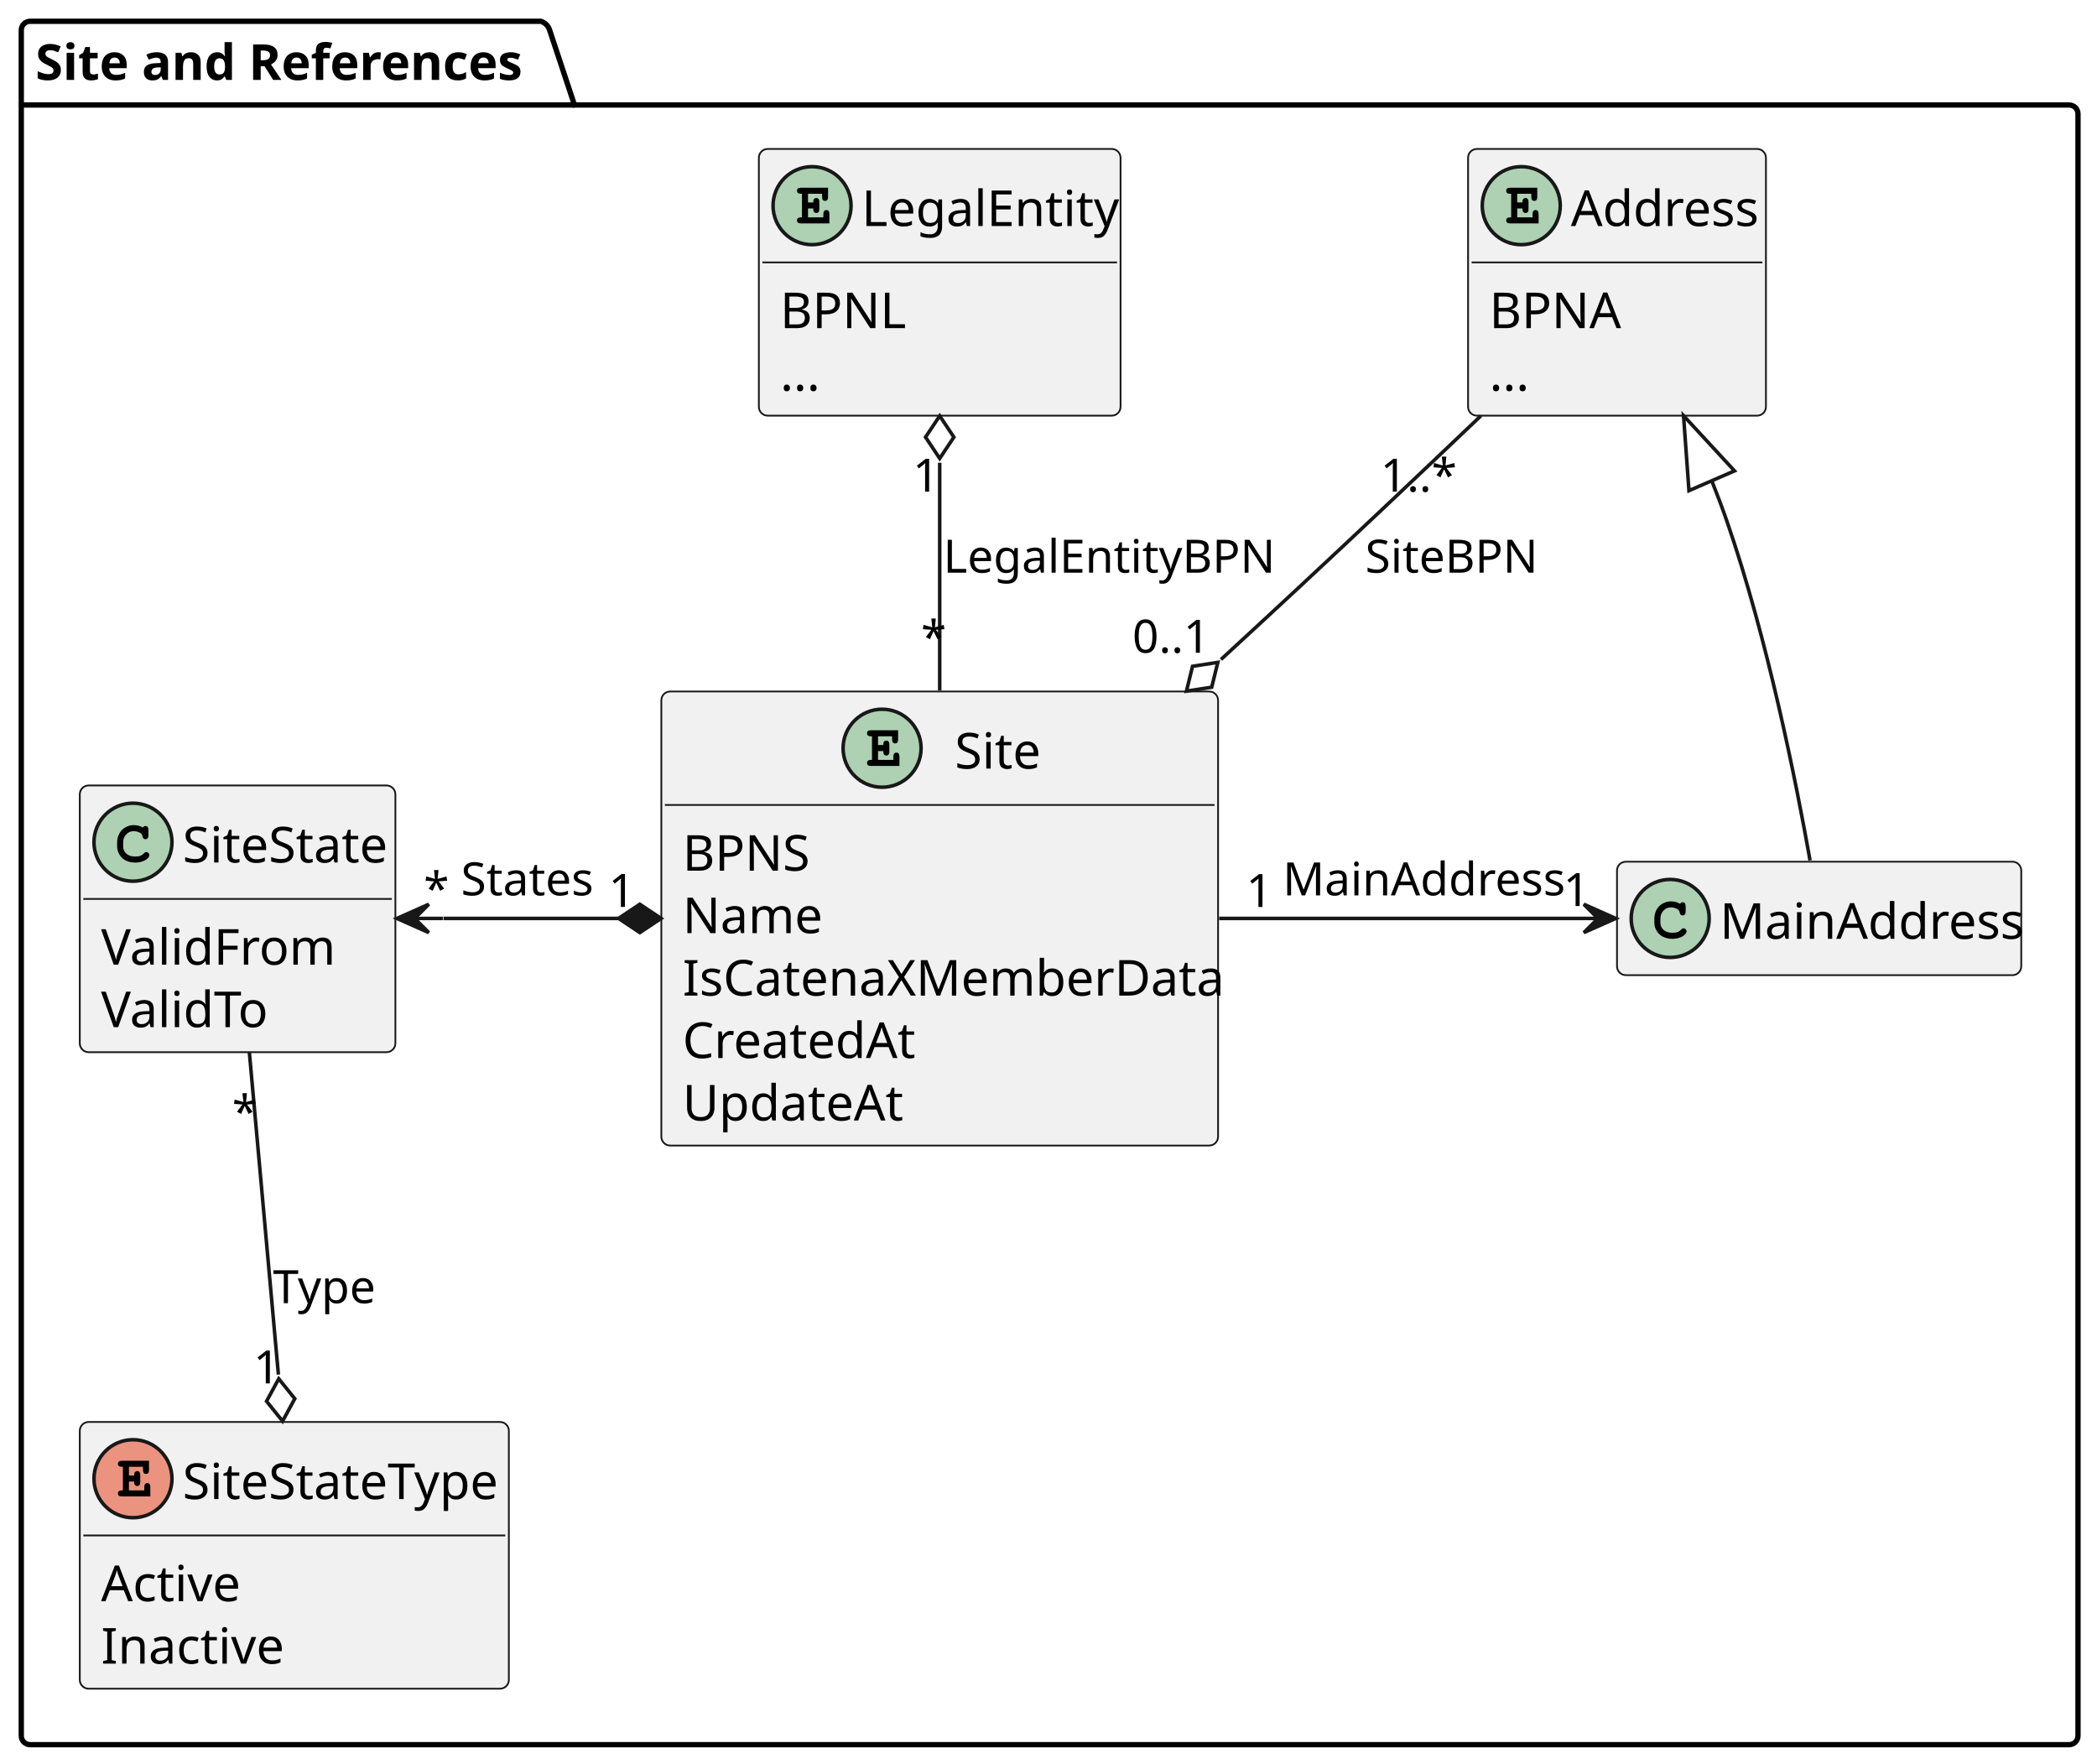
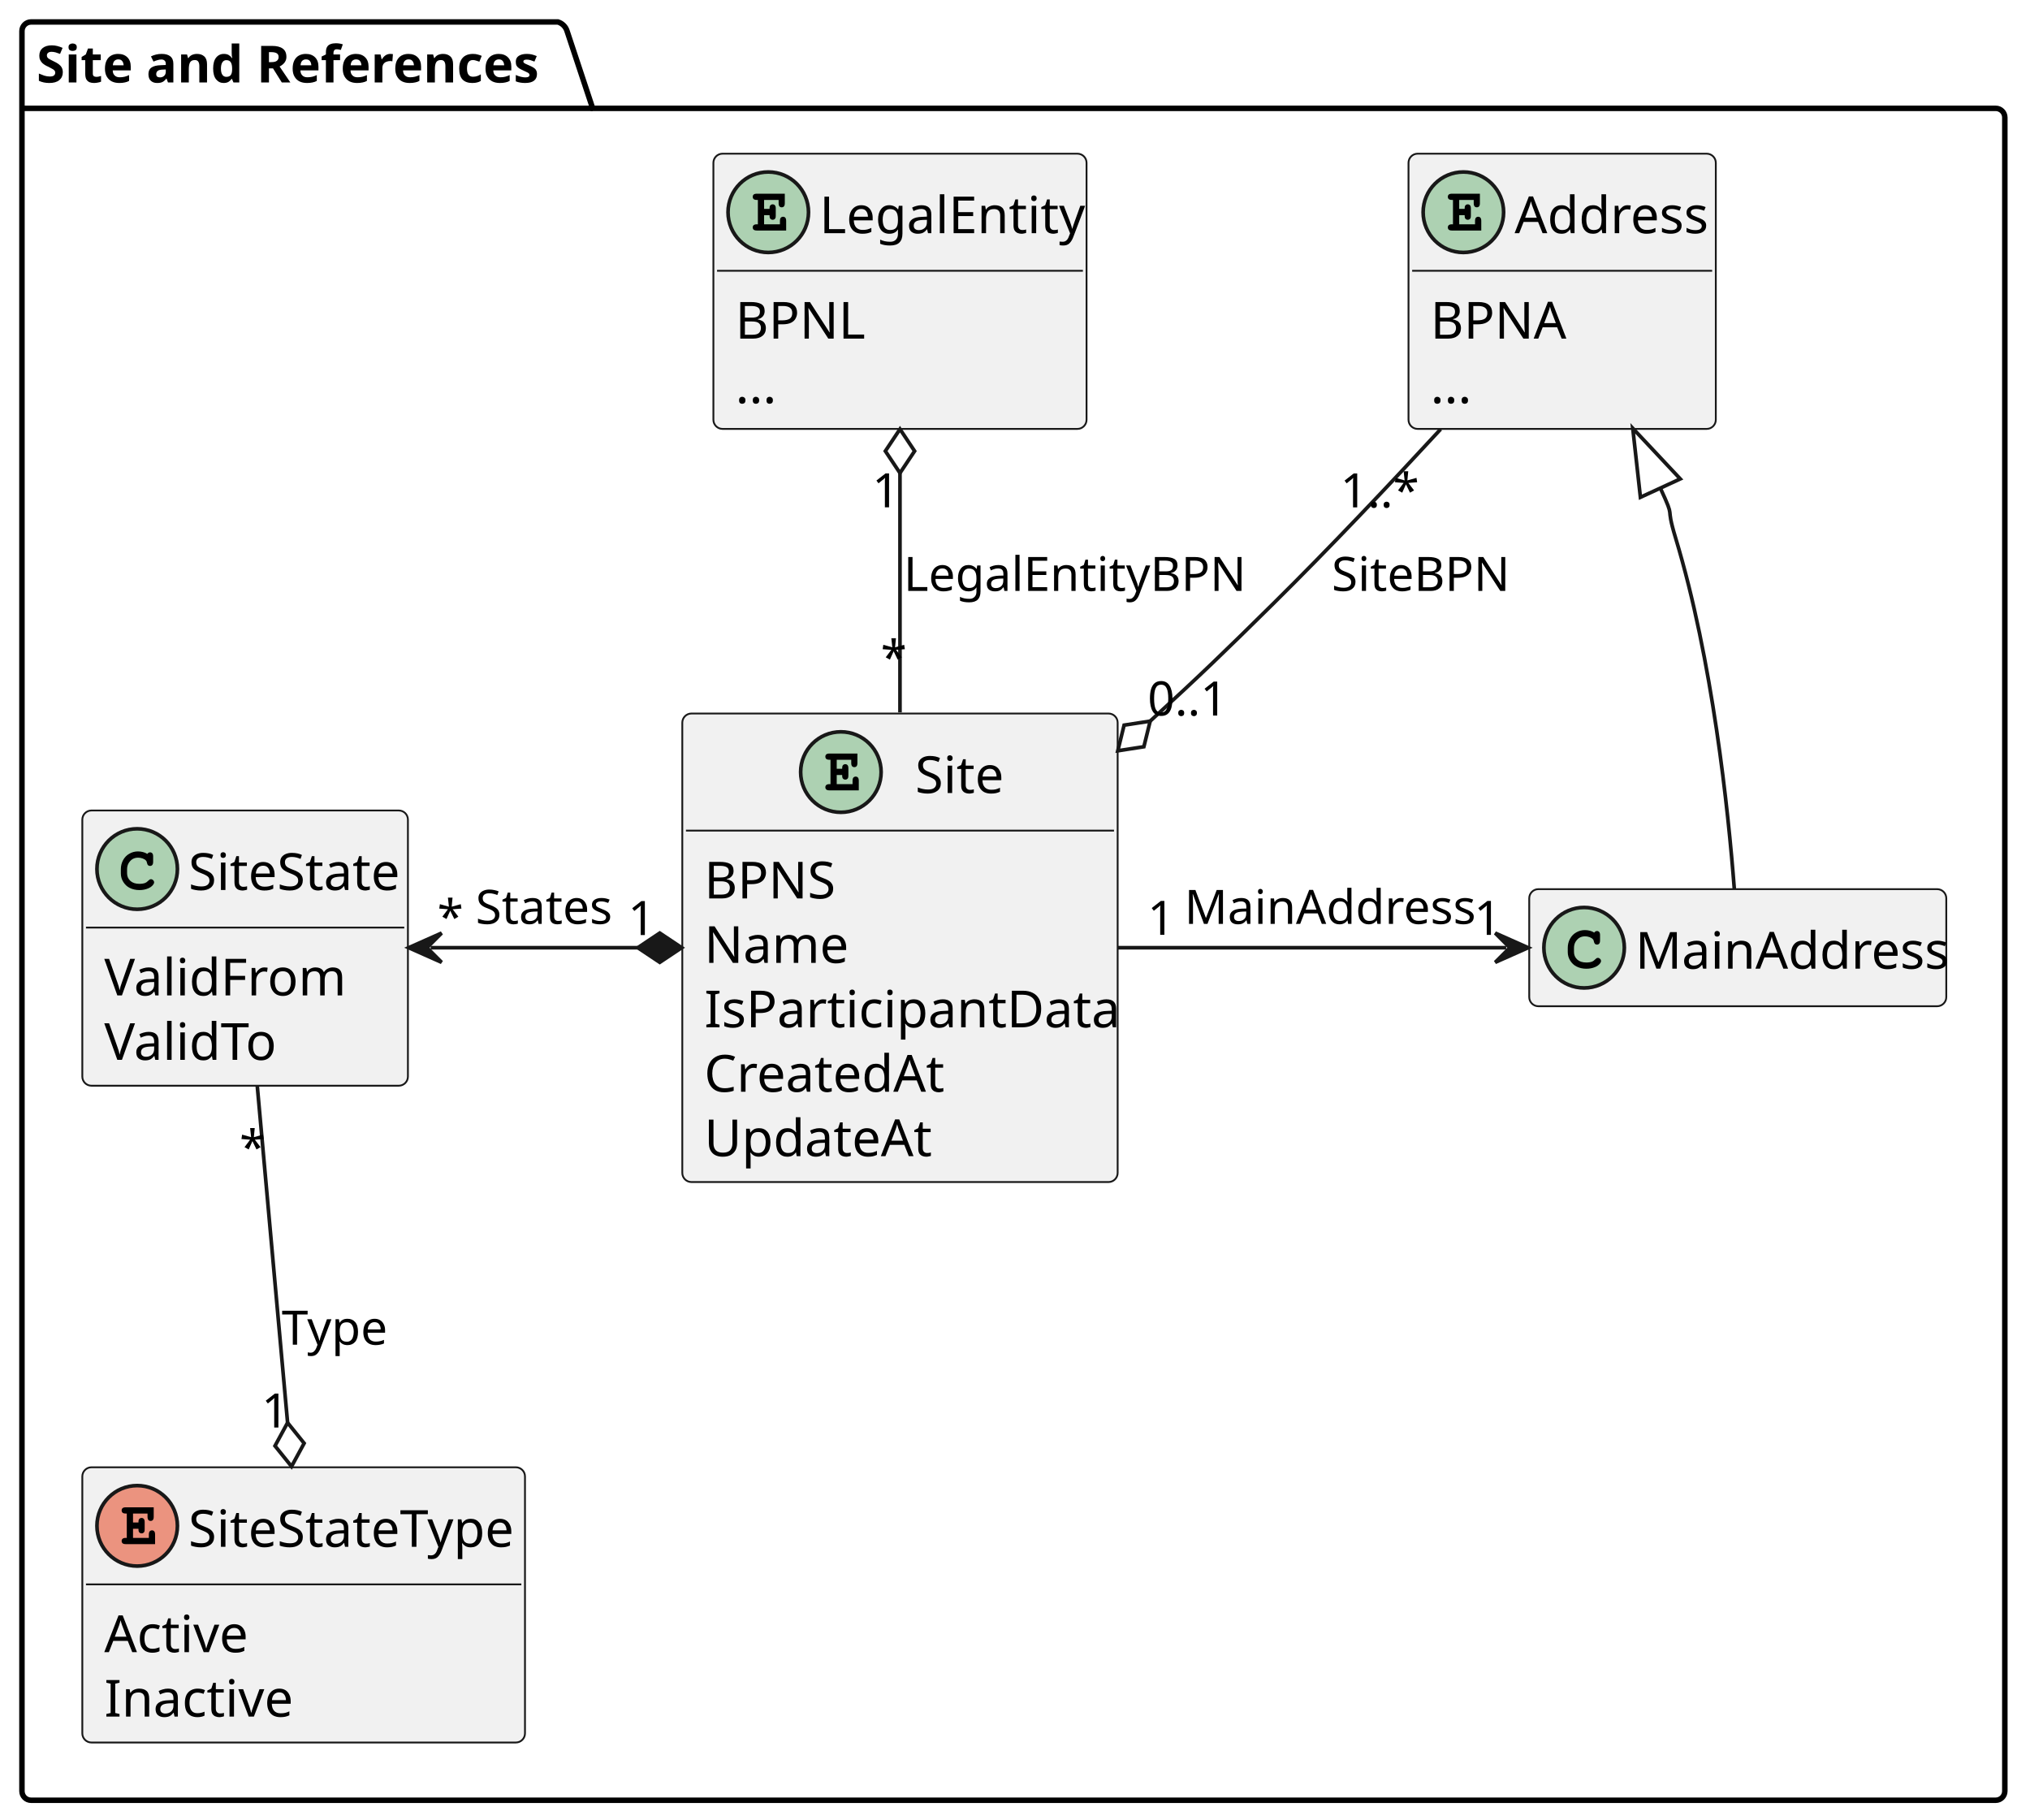
- <svg xmlns="http://www.w3.org/2000/svg" contentStyleType="text/css" height="259.896px" preserveAspectRatio="none" style="width:308px;height:259px;background:#FFFFFF;" version="1.1" viewBox="0 0 308 259" width="308.854px" zoomAndPan="magnify">
+ <svg xmlns="http://www.w3.org/2000/svg" contentStyleType="text/css" height="259.896px" preserveAspectRatio="none" style="width:289px;height:259px;background:#FFFFFF;" version="1.1" viewBox="0 0 289 259" width="289.062px" zoomAndPan="magnify">
  <defs />
  <g>
    <g id="cluster_Site and References">
-       <path d="M4.427,3.125 L79.427,3.125 A1.953,1.953 0 0 1 80.729,4.427 L84.375,15.421 L303.906,15.421 A1.302,1.302 0 0 1 305.208,16.724 L305.208,254.948 A1.302,1.302 0 0 1 303.906,256.25 L4.427,256.25 A1.302,1.302 0 0 1 3.125,254.948 L3.125,4.427 A1.302,1.302 0 0 1 4.427,3.125 " style="stroke:#000000;stroke-width:0.781;fill:none;" />
-       <line style="stroke:#000000;stroke-width:0.781;fill:none;" x1="3.125" x2="84.375" y1="15.421" y2="15.421" />
+       <path d="M4.427,3.125 L79.427,3.125 A1.953,1.953 0 0 1 80.729,4.427 L84.375,15.421 L284.115,15.421 A1.302,1.302 0 0 1 285.417,16.724 L285.417,254.948 A1.302,1.302 0 0 1 284.115,256.25 L4.427,256.25 A1.302,1.302 0 0 1 3.125,254.948 L3.125,4.427 A1.302,1.302 0 0 1 4.427,3.125 " fill="none" style="stroke:#000000;stroke-width:0.781;" />
+       <line style="stroke:#000000;stroke-width:0.781;" x1="3.125" x2="84.375" y1="15.421" y2="15.421" />
      <text fill="#000000" font-family="sans-serif" font-size="7.292" font-weight="bold" lengthAdjust="spacing" textLength="74.479" x="5.208" y="11.736">Site and References</text>
    </g>
    <g id="elem_LegalEntity">
-       <rect codeLine="5" fill="#F1F1F1" height="39.176" id="LegalEntity" rx="1.302" ry="1.302" style="stroke:#181818;stroke-width:0.26;" width="53.125" x="111.458" y="21.875" />
-       <ellipse cx="119.271" cy="30.208" fill="#ADD1B2" rx="5.729" ry="5.729" style="stroke:#181818;stroke-width:0.521;" />
-       <path d="M118.677,30.623 L118.677,31.925 L120.931,31.925 L120.931,31.445 Q120.931,31.128 121.053,30.99 Q121.183,30.851 121.379,30.851 Q121.574,30.851 121.696,30.99 Q121.818,31.128 121.818,31.445 L121.818,32.812 L117.651,32.812 Q117.326,32.812 117.188,32.69 Q117.057,32.568 117.057,32.365 Q117.057,32.17 117.196,32.047 Q117.334,31.925 117.651,31.925 L117.79,31.925 L117.79,28.459 L117.651,28.459 Q117.326,28.459 117.188,28.337 Q117.057,28.215 117.057,28.011 Q117.057,27.816 117.188,27.694 Q117.326,27.572 117.651,27.572 L121.623,27.572 L121.623,28.922 Q121.623,29.24 121.501,29.378 Q121.387,29.509 121.183,29.509 Q120.988,29.509 120.866,29.378 Q120.744,29.24 120.744,28.922 L120.744,28.459 L118.677,28.459 L118.677,29.736 L119.45,29.736 Q119.45,29.395 119.515,29.297 Q119.653,29.085 119.897,29.085 Q120.093,29.085 120.215,29.224 Q120.337,29.354 120.337,29.671 L120.337,30.697 Q120.337,30.981 120.272,31.079 Q120.133,31.283 119.897,31.283 Q119.653,31.283 119.515,31.071 Q119.45,30.973 119.45,30.623 L118.677,30.623 Z " fill="#000000" />
-       <text fill="#000000" font-family="sans-serif" font-size="7.292" lengthAdjust="spacing" textLength="36.458" x="126.562" y="33.192">LegalEntity</text>
-       <line style="stroke:#181818;stroke-width:0.26;" x1="111.979" x2="164.062" y1="38.542" y2="38.542" />
-       <text fill="#000000" font-family="sans-serif" font-size="7.292" lengthAdjust="spacing" textLength="18.229" x="114.583" y="48.194">BPNL</text>
-       <text fill="#000000" font-family="sans-serif" font-size="7.292" lengthAdjust="spacing" textLength="6.25" x="114.583" y="57.366">...</text>
+       <rect codeLine="5" fill="#F1F1F1" height="39.176" id="LegalEntity" rx="1.302" ry="1.302" style="stroke:#181818;stroke-width:0.26;" width="53.125" x="101.562" y="21.875" />
+       <ellipse cx="109.375" cy="30.208" fill="#ADD1B2" rx="5.729" ry="5.729" style="stroke:#181818;stroke-width:0.521;" />
+       <path d="M108.781,30.623 L108.781,31.925 L111.035,31.925 L111.035,31.445 Q111.035,31.128 111.157,30.99 Q111.287,30.851 111.483,30.851 Q111.678,30.851 111.8,30.99 Q111.922,31.128 111.922,31.445 L111.922,32.812 L107.755,32.812 Q107.43,32.812 107.292,32.69 Q107.162,32.568 107.162,32.365 Q107.162,32.17 107.3,32.047 Q107.438,31.925 107.755,31.925 L107.894,31.925 L107.894,28.459 L107.755,28.459 Q107.43,28.459 107.292,28.337 Q107.162,28.215 107.162,28.011 Q107.162,27.816 107.292,27.694 Q107.43,27.572 107.755,27.572 L111.727,27.572 L111.727,28.922 Q111.727,29.24 111.605,29.378 Q111.491,29.509 111.287,29.509 Q111.092,29.509 110.97,29.378 Q110.848,29.24 110.848,28.922 L110.848,28.459 L108.781,28.459 L108.781,29.736 L109.554,29.736 Q109.554,29.395 109.619,29.297 Q109.757,29.085 110.002,29.085 Q110.197,29.085 110.319,29.224 Q110.441,29.354 110.441,29.671 L110.441,30.697 Q110.441,30.981 110.376,31.079 Q110.238,31.283 110.002,31.283 Q109.757,31.283 109.619,31.071 Q109.554,30.973 109.554,30.623 L108.781,30.623 Z " fill="#000000" />
+       <text fill="#000000" font-family="sans-serif" font-size="7.292" lengthAdjust="spacing" textLength="36.458" x="116.667" y="33.192">LegalEntity</text>
+       <line style="stroke:#181818;stroke-width:0.26;" x1="102.083" x2="154.167" y1="38.542" y2="38.542" />
+       <text fill="#000000" font-family="sans-serif" font-size="7.292" lengthAdjust="spacing" textLength="18.229" x="104.688" y="48.194">BPNL</text>
+       <text fill="#000000" font-family="sans-serif" font-size="7.292" lengthAdjust="spacing" textLength="6.25" x="104.688" y="57.366">...</text>
    </g>
    <g id="elem_Site">
-       <rect codeLine="10" fill="#F1F1F1" height="66.691" id="Site" rx="1.302" ry="1.302" style="stroke:#181818;stroke-width:0.26;" width="81.771" x="97.135" y="101.562" />
-       <ellipse cx="129.557" cy="109.896" fill="#ADD1B2" rx="5.729" ry="5.729" style="stroke:#181818;stroke-width:0.521;" />
-       <path d="M128.963,110.311 L128.963,111.613 L131.217,111.613 L131.217,111.133 Q131.217,110.815 131.339,110.677 Q131.47,110.539 131.665,110.539 Q131.86,110.539 131.982,110.677 Q132.105,110.815 132.105,111.133 L132.105,112.5 L127.938,112.5 Q127.612,112.5 127.474,112.378 Q127.344,112.256 127.344,112.052 Q127.344,111.857 127.482,111.735 Q127.62,111.613 127.938,111.613 L128.076,111.613 L128.076,108.146 L127.938,108.146 Q127.612,108.146 127.474,108.024 Q127.344,107.902 127.344,107.699 Q127.344,107.503 127.474,107.381 Q127.612,107.259 127.938,107.259 L131.909,107.259 L131.909,108.61 Q131.909,108.927 131.787,109.066 Q131.673,109.196 131.47,109.196 Q131.274,109.196 131.152,109.066 Q131.03,108.927 131.03,108.61 L131.03,108.146 L128.963,108.146 L128.963,109.424 L129.736,109.424 Q129.736,109.082 129.801,108.984 Q129.94,108.773 130.184,108.773 Q130.379,108.773 130.501,108.911 Q130.623,109.041 130.623,109.359 L130.623,110.384 Q130.623,110.669 130.558,110.767 Q130.42,110.97 130.184,110.97 Q129.94,110.97 129.801,110.758 Q129.736,110.661 129.736,110.311 L128.963,110.311 Z " fill="#000000" />
-       <text fill="#000000" font-family="sans-serif" font-size="7.292" lengthAdjust="spacing" textLength="12.5" x="140.234" y="112.879">Site</text>
-       <line style="stroke:#181818;stroke-width:0.26;" x1="97.656" x2="178.385" y1="118.229" y2="118.229" />
+       <rect codeLine="10" fill="#F1F1F1" height="66.691" id="Site" rx="1.302" ry="1.302" style="stroke:#181818;stroke-width:0.26;" width="61.979" x="97.135" y="101.562" />
+       <ellipse cx="119.713" cy="109.896" fill="#ADD1B2" rx="5.729" ry="5.729" style="stroke:#181818;stroke-width:0.521;" />
+       <path d="M119.12,110.311 L119.12,111.613 L121.374,111.613 L121.374,111.133 Q121.374,110.815 121.496,110.677 Q121.626,110.539 121.821,110.539 Q122.017,110.539 122.139,110.677 Q122.261,110.815 122.261,111.133 L122.261,112.5 L118.094,112.5 Q117.769,112.5 117.63,112.378 Q117.5,112.256 117.5,112.052 Q117.5,111.857 117.638,111.735 Q117.777,111.613 118.094,111.613 L118.232,111.613 L118.232,108.146 L118.094,108.146 Q117.769,108.146 117.63,108.024 Q117.5,107.902 117.5,107.699 Q117.5,107.503 117.63,107.381 Q117.769,107.259 118.094,107.259 L122.065,107.259 L122.065,108.61 Q122.065,108.927 121.943,109.066 Q121.829,109.196 121.626,109.196 Q121.431,109.196 121.309,109.066 Q121.186,108.927 121.186,108.61 L121.186,108.146 L119.12,108.146 L119.12,109.424 L119.893,109.424 Q119.893,109.082 119.958,108.984 Q120.096,108.773 120.34,108.773 Q120.535,108.773 120.658,108.911 Q120.78,109.041 120.78,109.359 L120.78,110.384 Q120.78,110.669 120.715,110.767 Q120.576,110.97 120.34,110.97 Q120.096,110.97 119.958,110.758 Q119.893,110.661 119.893,110.311 L119.12,110.311 Z " fill="#000000" />
+       <text fill="#000000" font-family="sans-serif" font-size="7.292" lengthAdjust="spacing" textLength="12.5" x="130.286" y="112.879">Site</text>
+       <line style="stroke:#181818;stroke-width:0.26;" x1="97.656" x2="158.594" y1="118.229" y2="118.229" />
      <text fill="#000000" font-family="sans-serif" font-size="7.292" lengthAdjust="spacing" textLength="18.75" x="100.26" y="127.882">BPNS</text>
      <text fill="#000000" font-family="sans-serif" font-size="7.292" lengthAdjust="spacing" textLength="18.75" x="100.26" y="137.053">Name</text>
-       <text fill="#000000" font-family="sans-serif" font-size="7.292" lengthAdjust="spacing" textLength="75.521" x="100.26" y="146.225">IsCatenaXMemberData</text>
+       <text fill="#000000" font-family="sans-serif" font-size="7.292" lengthAdjust="spacing" textLength="55.729" x="100.26" y="146.225">IsParticipantData</text>
      <text fill="#000000" font-family="sans-serif" font-size="7.292" lengthAdjust="spacing" textLength="33.333" x="100.26" y="155.397">CreatedAt</text>
      <text fill="#000000" font-family="sans-serif" font-size="7.292" lengthAdjust="spacing" textLength="30.208" x="100.26" y="164.568">UpdateAt</text>
    </g>
    <g id="elem_Address">
-       <rect codeLine="18" fill="#F1F1F1" height="39.176" id="Address" rx="1.302" ry="1.302" style="stroke:#181818;stroke-width:0.26;" width="43.75" x="215.625" y="21.875" />
-       <ellipse cx="223.438" cy="30.208" fill="#ADD1B2" rx="5.729" ry="5.729" style="stroke:#181818;stroke-width:0.521;" />
-       <path d="M222.843,30.623 L222.843,31.925 L225.098,31.925 L225.098,31.445 Q225.098,31.128 225.22,30.99 Q225.35,30.851 225.545,30.851 Q225.741,30.851 225.863,30.99 Q225.985,31.128 225.985,31.445 L225.985,32.812 L221.818,32.812 Q221.493,32.812 221.354,32.69 Q221.224,32.568 221.224,32.365 Q221.224,32.17 221.362,32.047 Q221.501,31.925 221.818,31.925 L221.956,31.925 L221.956,28.459 L221.818,28.459 Q221.493,28.459 221.354,28.337 Q221.224,28.215 221.224,28.011 Q221.224,27.816 221.354,27.694 Q221.493,27.572 221.818,27.572 L225.789,27.572 L225.789,28.922 Q225.789,29.24 225.667,29.378 Q225.553,29.509 225.35,29.509 Q225.155,29.509 225.033,29.378 Q224.911,29.24 224.911,28.922 L224.911,28.459 L222.843,28.459 L222.843,29.736 L223.617,29.736 Q223.617,29.395 223.682,29.297 Q223.82,29.085 224.064,29.085 Q224.259,29.085 224.381,29.224 Q224.504,29.354 224.504,29.671 L224.504,30.697 Q224.504,30.981 224.439,31.079 Q224.3,31.283 224.064,31.283 Q223.82,31.283 223.682,31.071 Q223.617,30.973 223.617,30.623 L222.843,30.623 Z " fill="#000000" />
-       <text fill="#000000" font-family="sans-serif" font-size="7.292" lengthAdjust="spacing" textLength="27.083" x="230.729" y="33.192">Address</text>
-       <line style="stroke:#181818;stroke-width:0.26;" x1="216.146" x2="258.854" y1="38.542" y2="38.542" />
-       <text fill="#000000" font-family="sans-serif" font-size="7.292" lengthAdjust="spacing" textLength="18.75" x="218.75" y="48.194">BPNA</text>
-       <text fill="#000000" font-family="sans-serif" font-size="7.292" lengthAdjust="spacing" textLength="6.25" x="218.75" y="57.366">...</text>
+       <rect codeLine="18" fill="#F1F1F1" height="39.176" id="Address" rx="1.302" ry="1.302" style="stroke:#181818;stroke-width:0.26;" width="43.75" x="200.521" y="21.875" />
+       <ellipse cx="208.333" cy="30.208" fill="#ADD1B2" rx="5.729" ry="5.729" style="stroke:#181818;stroke-width:0.521;" />
+       <path d="M207.739,30.623 L207.739,31.925 L209.994,31.925 L209.994,31.445 Q209.994,31.128 210.116,30.99 Q210.246,30.851 210.441,30.851 Q210.636,30.851 210.758,30.99 Q210.881,31.128 210.881,31.445 L210.881,32.812 L206.714,32.812 Q206.388,32.812 206.25,32.69 Q206.12,32.568 206.12,32.365 Q206.12,32.17 206.258,32.047 Q206.397,31.925 206.714,31.925 L206.852,31.925 L206.852,28.459 L206.714,28.459 Q206.388,28.459 206.25,28.337 Q206.12,28.215 206.12,28.011 Q206.12,27.816 206.25,27.694 Q206.388,27.572 206.714,27.572 L210.685,27.572 L210.685,28.922 Q210.685,29.24 210.563,29.378 Q210.449,29.509 210.246,29.509 Q210.05,29.509 209.928,29.378 Q209.806,29.24 209.806,28.922 L209.806,28.459 L207.739,28.459 L207.739,29.736 L208.512,29.736 Q208.512,29.395 208.577,29.297 Q208.716,29.085 208.96,29.085 Q209.155,29.085 209.277,29.224 Q209.399,29.354 209.399,29.671 L209.399,30.697 Q209.399,30.981 209.334,31.079 Q209.196,31.283 208.96,31.283 Q208.716,31.283 208.577,31.071 Q208.512,30.973 208.512,30.623 L207.739,30.623 Z " fill="#000000" />
+       <text fill="#000000" font-family="sans-serif" font-size="7.292" lengthAdjust="spacing" textLength="27.083" x="215.625" y="33.192">Address</text>
+       <line style="stroke:#181818;stroke-width:0.26;" x1="201.042" x2="243.75" y1="38.542" y2="38.542" />
+       <text fill="#000000" font-family="sans-serif" font-size="7.292" lengthAdjust="spacing" textLength="18.75" x="203.646" y="48.194">BPNA</text>
+       <text fill="#000000" font-family="sans-serif" font-size="7.292" lengthAdjust="spacing" textLength="6.25" x="203.646" y="57.366">...</text>
    </g>
    <g id="elem_SiteState">
      <rect codeLine="23" fill="#F1F1F1" height="39.176" id="SiteState" rx="1.302" ry="1.302" style="stroke:#181818;stroke-width:0.26;" width="46.354" x="11.719" y="115.365" />
      <ellipse cx="19.531" cy="123.698" fill="#ADD1B2" rx="5.729" ry="5.729" style="stroke:#181818;stroke-width:0.521;" />
      <path d="M20.972,121.549 Q21.053,121.436 21.151,121.379 Q21.248,121.322 21.362,121.322 Q21.558,121.322 21.68,121.46 Q21.802,121.59 21.802,121.908 L21.802,122.664 Q21.802,122.982 21.68,123.12 Q21.558,123.258 21.362,123.258 Q21.183,123.258 21.078,123.153 Q20.972,123.055 20.915,122.787 Q20.89,122.599 20.793,122.502 Q20.622,122.306 20.304,122.192 Q19.987,122.079 19.662,122.079 Q19.263,122.079 18.929,122.249 Q18.604,122.42 18.343,122.811 Q18.091,123.201 18.091,123.739 L18.091,124.308 Q18.091,124.951 18.555,125.382 Q19.019,125.806 19.849,125.806 Q20.337,125.806 20.679,125.675 Q20.882,125.594 21.102,125.366 Q21.24,125.228 21.314,125.187 Q21.395,125.147 21.501,125.147 Q21.672,125.147 21.802,125.285 Q21.94,125.415 21.94,125.594 Q21.94,125.773 21.761,125.985 Q21.501,126.286 21.086,126.457 Q20.524,126.693 19.849,126.693 Q19.059,126.693 18.433,126.367 Q17.92,126.107 17.562,125.553 Q17.204,124.992 17.204,124.325 L17.204,123.722 Q17.204,123.031 17.521,122.436 Q17.847,121.834 18.416,121.517 Q18.986,121.191 19.629,121.191 Q20.011,121.191 20.345,121.281 Q20.687,121.362 20.972,121.549 Z " fill="#000000" />
      <text fill="#000000" font-family="sans-serif" font-size="7.292" lengthAdjust="spacing" textLength="29.688" x="26.823" y="126.681">SiteState</text>
      <line style="stroke:#181818;stroke-width:0.26;" x1="12.24" x2="57.552" y1="132.031" y2="132.031" />
      <text fill="#000000" font-family="sans-serif" font-size="7.292" lengthAdjust="spacing" textLength="33.333" x="14.844" y="141.684">ValidFrom</text>
      <text fill="#000000" font-family="sans-serif" font-size="7.292" lengthAdjust="spacing" textLength="25" x="14.844" y="150.856">ValidTo</text>
    </g>
    <g id="elem_SiteStateType">
      <rect codeLine="28" fill="#F1F1F1" height="39.176" id="SiteStateType" rx="1.302" ry="1.302" style="stroke:#181818;stroke-width:0.26;" width="63.021" x="11.719" y="208.854" />
      <ellipse cx="19.531" cy="217.188" fill="#EB937F" rx="5.729" ry="5.729" style="stroke:#181818;stroke-width:0.521;" />
      <path d="M18.937,217.602 L18.937,218.905 L21.191,218.905 L21.191,218.424 Q21.191,218.107 21.314,217.969 Q21.444,217.83 21.639,217.83 Q21.834,217.83 21.956,217.969 Q22.078,218.107 22.078,218.424 L22.078,219.792 L17.912,219.792 Q17.586,219.792 17.448,219.67 Q17.318,219.548 17.318,219.344 Q17.318,219.149 17.456,219.027 Q17.594,218.905 17.912,218.905 L18.05,218.905 L18.05,215.438 L17.912,215.438 Q17.586,215.438 17.448,215.316 Q17.318,215.194 17.318,214.99 Q17.318,214.795 17.448,214.673 Q17.586,214.551 17.912,214.551 L21.883,214.551 L21.883,215.902 Q21.883,216.219 21.761,216.357 Q21.647,216.488 21.444,216.488 Q21.248,216.488 21.126,216.357 Q21.004,216.219 21.004,215.902 L21.004,215.438 L18.937,215.438 L18.937,216.715 L19.71,216.715 Q19.71,216.374 19.775,216.276 Q19.914,216.065 20.158,216.065 Q20.353,216.065 20.475,216.203 Q20.597,216.333 20.597,216.65 L20.597,217.676 Q20.597,217.961 20.532,218.058 Q20.394,218.262 20.158,218.262 Q19.914,218.262 19.775,218.05 Q19.71,217.952 19.71,217.602 L18.937,217.602 Z " fill="#000000" />
      <text fill="#000000" font-family="sans-serif" font-size="7.292" lengthAdjust="spacing" textLength="46.354" x="26.823" y="220.171">SiteStateType</text>
      <line style="stroke:#181818;stroke-width:0.26;" x1="12.24" x2="74.219" y1="225.521" y2="225.521" />
      <text fill="#000000" font-family="sans-serif" font-size="7.292" lengthAdjust="spacing" textLength="19.792" x="14.844" y="235.173">Active</text>
      <text fill="#000000" font-family="sans-serif" font-size="7.292" lengthAdjust="spacing" textLength="25" x="14.844" y="244.345">Inactive</text>
    </g>
    <g id="elem_MainAddress">
-       <rect codeLine="33" fill="#F1F1F1" height="16.667" id="MainAddress" rx="1.302" ry="1.302" style="stroke:#181818;stroke-width:0.26;" width="59.375" x="237.5" y="126.562" />
-       <ellipse cx="245.312" cy="134.896" fill="#ADD1B2" rx="5.729" ry="5.729" style="stroke:#181818;stroke-width:0.521;" />
-       <path d="M246.753,132.747 Q246.834,132.633 246.932,132.577 Q247.03,132.519 247.144,132.519 Q247.339,132.519 247.461,132.658 Q247.583,132.788 247.583,133.106 L247.583,133.862 Q247.583,134.18 247.461,134.318 Q247.339,134.456 247.144,134.456 Q246.964,134.456 246.859,134.351 Q246.753,134.253 246.696,133.984 Q246.672,133.797 246.574,133.7 Q246.403,133.504 246.086,133.39 Q245.768,133.276 245.443,133.276 Q245.044,133.276 244.71,133.447 Q244.385,133.618 244.124,134.009 Q243.872,134.399 243.872,134.936 L243.872,135.506 Q243.872,136.149 244.336,136.58 Q244.8,137.004 245.63,137.004 Q246.118,137.004 246.46,136.873 Q246.663,136.792 246.883,136.564 Q247.022,136.426 247.095,136.385 Q247.176,136.344 247.282,136.344 Q247.453,136.344 247.583,136.483 Q247.721,136.613 247.721,136.792 Q247.721,136.971 247.542,137.183 Q247.282,137.484 246.867,137.655 Q246.305,137.891 245.63,137.891 Q244.84,137.891 244.214,137.565 Q243.701,137.305 243.343,136.751 Q242.985,136.19 242.985,135.523 L242.985,134.92 Q242.985,134.228 243.302,133.634 Q243.628,133.032 244.198,132.715 Q244.767,132.389 245.41,132.389 Q245.793,132.389 246.126,132.479 Q246.468,132.56 246.753,132.747 Z " fill="#000000" />
-       <text fill="#000000" font-family="sans-serif" font-size="7.292" lengthAdjust="spacing" textLength="42.708" x="252.604" y="137.879">MainAddress</text>
+       <rect codeLine="33" fill="#F1F1F1" height="16.667" id="MainAddress" rx="1.302" ry="1.302" style="stroke:#181818;stroke-width:0.26;" width="59.375" x="217.708" y="126.562" />
+       <ellipse cx="225.521" cy="134.896" fill="#ADD1B2" rx="5.729" ry="5.729" style="stroke:#181818;stroke-width:0.521;" />
+       <path d="M226.961,132.747 Q227.043,132.633 227.14,132.577 Q227.238,132.519 227.352,132.519 Q227.547,132.519 227.669,132.658 Q227.791,132.788 227.791,133.106 L227.791,133.862 Q227.791,134.18 227.669,134.318 Q227.547,134.456 227.352,134.456 Q227.173,134.456 227.067,134.351 Q226.961,134.253 226.904,133.984 Q226.88,133.797 226.782,133.7 Q226.611,133.504 226.294,133.39 Q225.977,133.276 225.651,133.276 Q225.252,133.276 224.919,133.447 Q224.593,133.618 224.333,134.009 Q224.08,134.399 224.08,134.936 L224.08,135.506 Q224.08,136.149 224.544,136.58 Q225.008,137.004 225.838,137.004 Q226.327,137.004 226.668,136.873 Q226.872,136.792 227.091,136.564 Q227.23,136.426 227.303,136.385 Q227.384,136.344 227.49,136.344 Q227.661,136.344 227.791,136.483 Q227.93,136.613 227.93,136.792 Q227.93,136.971 227.751,137.183 Q227.49,137.484 227.075,137.655 Q226.514,137.891 225.838,137.891 Q225.049,137.891 224.422,137.565 Q223.91,137.305 223.551,136.751 Q223.193,136.19 223.193,135.523 L223.193,134.92 Q223.193,134.228 223.511,133.634 Q223.836,133.032 224.406,132.715 Q224.976,132.389 225.619,132.389 Q226.001,132.389 226.335,132.479 Q226.676,132.56 226.961,132.747 Z " fill="#000000" />
+       <text fill="#000000" font-family="sans-serif" font-size="7.292" lengthAdjust="spacing" textLength="42.708" x="232.812" y="137.879">MainAddress</text>
    </g>
    <g id="link_LegalEntity_Site">
-       <path codeLine="59" d="M138.021,67.963 C138.021,78.349 138.021,90.422 138.021,101.401 " fill="none" id="LegalEntity-backto-Site" style="stroke:#181818;stroke-width:0.521;" />
-       <polygon fill="none" points="138.021,61.083,135.938,64.208,138.021,67.333,140.104,64.208,138.021,61.083" style="stroke:#181818;stroke-width:0.521;" />
-       <text fill="#000000" font-family="sans-serif" font-size="6.771" lengthAdjust="spacing" textLength="47.917" x="138.542" y="84.112">LegalEntityBPN</text>
-       <text fill="#000000" font-family="sans-serif" font-size="6.771" lengthAdjust="spacing" textLength="3.646" x="134.062" y="72.216">1</text>
-       <text fill="#000000" font-family="sans-serif" font-size="6.771" lengthAdjust="spacing" textLength="2.604" x="135.274" y="95.986">*</text>
+       <path codeLine="59" d="M128.125,67.333 C128.125,78.969 128.125,87.885 128.125,101.401 " fill="none" id="LegalEntity-backto-Site" style="stroke:#181818;stroke-width:0.521;" />
+       <polygon fill="none" points="128.125,61.083,126.042,64.208,128.125,67.333,130.208,64.208,128.125,61.083" style="stroke:#181818;stroke-width:0.521;" />
+       <text fill="#000000" font-family="sans-serif" font-size="6.771" lengthAdjust="spacing" textLength="47.917" x="128.646" y="84.112">LegalEntityBPN</text>
+       <text fill="#000000" font-family="sans-serif" font-size="6.771" lengthAdjust="spacing" textLength="3.646" x="124.166" y="72.216">1</text>
+       <text fill="#000000" font-family="sans-serif" font-size="6.771" lengthAdjust="spacing" textLength="2.604" x="125.378" y="95.986">*</text>
    </g>
    <g id="link_Address_Site">
-       <path codeLine="60" d="M217.505,61.078 C209.365,68.833 199.839,77.849 191.146,85.938 C187.323,89.495 183.333,93.182 179.328,96.865 " fill="none" id="Address-to-Site" style="stroke:#181818;stroke-width:0.521;" />
-       <polygon fill="none" points="174.26,101.51,177.972,100.935,178.868,97.287,175.156,97.863,174.26,101.51" style="stroke:#181818;stroke-width:0.521;" />
-       <text fill="#000000" font-family="sans-serif" font-size="6.771" lengthAdjust="spacing" textLength="26.042" x="200.521" y="84.112">SiteBPN</text>
-       <text fill="#000000" font-family="sans-serif" font-size="6.771" lengthAdjust="spacing" textLength="10.417" x="202.757" y="72.21">1..*</text>
-       <text fill="#000000" font-family="sans-serif" font-size="6.771" lengthAdjust="spacing" textLength="11.458" x="166.33" y="95.873">0..1</text>
+       <path codeLine="60" d="M205.099,61.089 C197.865,68.927 189.286,78 181.25,85.938 C174.234,92.865 171.099,95.909 163.745,102.644 " fill="none" id="Address-to-Site" style="stroke:#181818;stroke-width:0.521;" />
+       <polygon fill="none" points="159.135,106.865,162.847,106.291,163.745,102.644,160.033,103.218,159.135,106.865" style="stroke:#181818;stroke-width:0.521;" />
+       <text fill="#000000" font-family="sans-serif" font-size="6.771" lengthAdjust="spacing" textLength="26.042" x="189.583" y="84.112">SiteBPN</text>
+       <text fill="#000000" font-family="sans-serif" font-size="6.771" lengthAdjust="spacing" textLength="10.417" x="190.814" y="72.222">1..*</text>
+       <text fill="#000000" font-family="sans-serif" font-size="6.771" lengthAdjust="spacing" textLength="11.458" x="163.383" y="101.846">0..1</text>
    </g>
    <g id="link_SiteState_Site">
-       <path codeLine="62" d="M65.151,134.896 C73.037,134.896 90.849,134.896 90.849,134.896 " fill="none" id="SiteState-Site" style="stroke:#181818;stroke-width:0.521;" />
-       <polygon fill="#181818" points="97.099,134.896,93.974,132.812,90.849,134.896,93.974,136.979,97.099,134.896" style="stroke:#181818;stroke-width:0.521;" />
-       <polygon fill="#181818" points="58.297,134.896,62.984,136.979,60.901,134.896,62.984,132.812,58.297,134.896" style="stroke:#181818;stroke-width:0.521;" />
-       <line style="stroke:#181818;stroke-width:0.521;" x1="60.901" x2="65.068" y1="134.896" y2="134.896" />
+       <path codeLine="62" d="M61.307,134.896 C73.062,134.896 78.115,134.896 90.802,134.896 " fill="none" id="SiteState-Site" style="stroke:#181818;stroke-width:0.521;" />
+       <polygon fill="#181818" points="58.182,134.896,62.87,136.979,60.786,134.896,62.87,132.812,58.182,134.896" style="stroke:#181818;stroke-width:0.521;" />
+       <polygon fill="#181818" points="97.052,134.896,93.927,132.812,90.802,134.896,93.927,136.979,97.052,134.896" style="stroke:#181818;stroke-width:0.521;" />
      <text fill="#000000" font-family="sans-serif" font-size="6.771" lengthAdjust="spacing" textLength="19.792" x="67.708" y="131.508">States</text>
-       <text fill="#000000" font-family="sans-serif" font-size="6.771" lengthAdjust="spacing" textLength="2.604" x="62.234" y="132.933">*</text>
-       <text fill="#000000" font-family="sans-serif" font-size="6.771" lengthAdjust="spacing" textLength="3.646" x="89.379" y="133.202">1</text>
+       <text fill="#000000" font-family="sans-serif" font-size="6.771" lengthAdjust="spacing" textLength="2.604" x="62.255" y="132.907">*</text>
+       <text fill="#000000" font-family="sans-serif" font-size="6.771" lengthAdjust="spacing" textLength="3.646" x="89.397" y="133.093">1</text>
    </g>
    <g id="link_SiteState_SiteStateType">
-       <path codeLine="63" d="M36.625,154.573 C37.859,168.271 39.531,186.865 40.891,201.896 " fill="none" id="SiteState-to-SiteStateType" style="stroke:#181818;stroke-width:0.521;" />
-       <polygon fill="none" points="41.505,208.734,43.298,205.434,40.942,202.51,39.149,205.81,41.505,208.734" style="stroke:#181818;stroke-width:0.521;" />
+       <path codeLine="63" d="M36.625,154.573 C38.052,170.438 39.511,186.65 40.943,202.51 " fill="none" id="SiteState-to-SiteStateType" style="stroke:#181818;stroke-width:0.521;" />
+       <polygon fill="none" points="41.505,208.734,43.299,205.435,40.943,202.51,39.149,205.809,41.505,208.734" style="stroke:#181818;stroke-width:0.521;" />
      <text fill="#000000" font-family="sans-serif" font-size="6.771" lengthAdjust="spacing" textLength="14.583" x="40.104" y="191.404">Type</text>
      <text fill="#000000" font-family="sans-serif" font-size="6.771" lengthAdjust="spacing" textLength="2.604" x="34.094" y="165.706">*</text>
      <text fill="#000000" font-family="sans-serif" font-size="6.771" lengthAdjust="spacing" textLength="3.646" x="37.228" y="203.193">1</text>
    </g>
    <g id="link_Site_MainAddress">
-       <path codeLine="65" d="M179.068,134.896 C197.016,134.896 217.781,134.896 234.641,134.896 " fill="none" id="Site-to-MainAddress" style="stroke:#181818;stroke-width:0.521;" />
-       <polygon fill="#181818" points="237.312,134.896,232.625,132.812,234.708,134.896,232.625,136.979,237.312,134.896" style="stroke:#181818;stroke-width:0.521;" />
-       <text fill="#000000" font-family="sans-serif" font-size="6.771" lengthAdjust="spacing" textLength="39.583" x="188.411" y="131.508">MainAddress</text>
-       <text fill="#000000" font-family="sans-serif" font-size="6.771" lengthAdjust="spacing" textLength="3.646" x="183.02" y="133.214">1</text>
-       <text fill="#000000" font-family="sans-serif" font-size="6.771" lengthAdjust="spacing" textLength="3.646" x="229.605" y="133.069">1</text>
+       <path codeLine="65" d="M159.151,134.896 C177.167,134.896 196.62,134.896 214.427,134.896 " fill="none" id="Site-to-MainAddress" style="stroke:#181818;stroke-width:0.521;" />
+       <polygon fill="#181818" points="217.552,134.896,212.865,132.812,214.948,134.896,212.865,136.979,217.552,134.896" style="stroke:#181818;stroke-width:0.521;" />
+       <text fill="#000000" font-family="sans-serif" font-size="6.771" lengthAdjust="spacing" textLength="39.583" x="168.62" y="131.508">MainAddress</text>
+       <text fill="#000000" font-family="sans-serif" font-size="6.771" lengthAdjust="spacing" textLength="3.646" x="163.36" y="133.067">1</text>
+       <text fill="#000000" font-family="sans-serif" font-size="6.771" lengthAdjust="spacing" textLength="3.646" x="209.849" y="133.069">1</text>
    </g>
    <g id="link_Address_MainAddress">
-       <path codeLine="66" d="M251.453,70.703 C252.24,72.672 252.979,74.635 253.646,76.562 C259.646,93.901 263.849,115.078 265.854,126.375 " fill="none" id="Address-backto-MainAddress" style="stroke:#181818;stroke-width:0.521;" />
-       <polygon fill="none" points="248.068,72.062,247.271,61.052,254.76,69.162,248.068,72.062" style="stroke:#181818;stroke-width:0.521;" />
+       <path codeLine="66" d="M236.374,69.477 C238.666,74.445 236.964,71.354 238.542,76.562 C243.812,93.958 246.042,115.292 246.906,126.552 " fill="none" id="Address-backto-MainAddress" style="stroke:#181818;stroke-width:0.521;" />
+       <polygon fill="none" points="232.448,60.964,233.537,70.785,239.212,68.168,232.448,60.964" style="stroke:#181818;stroke-width:0.521;" />
    </g>
  </g>
</svg>
